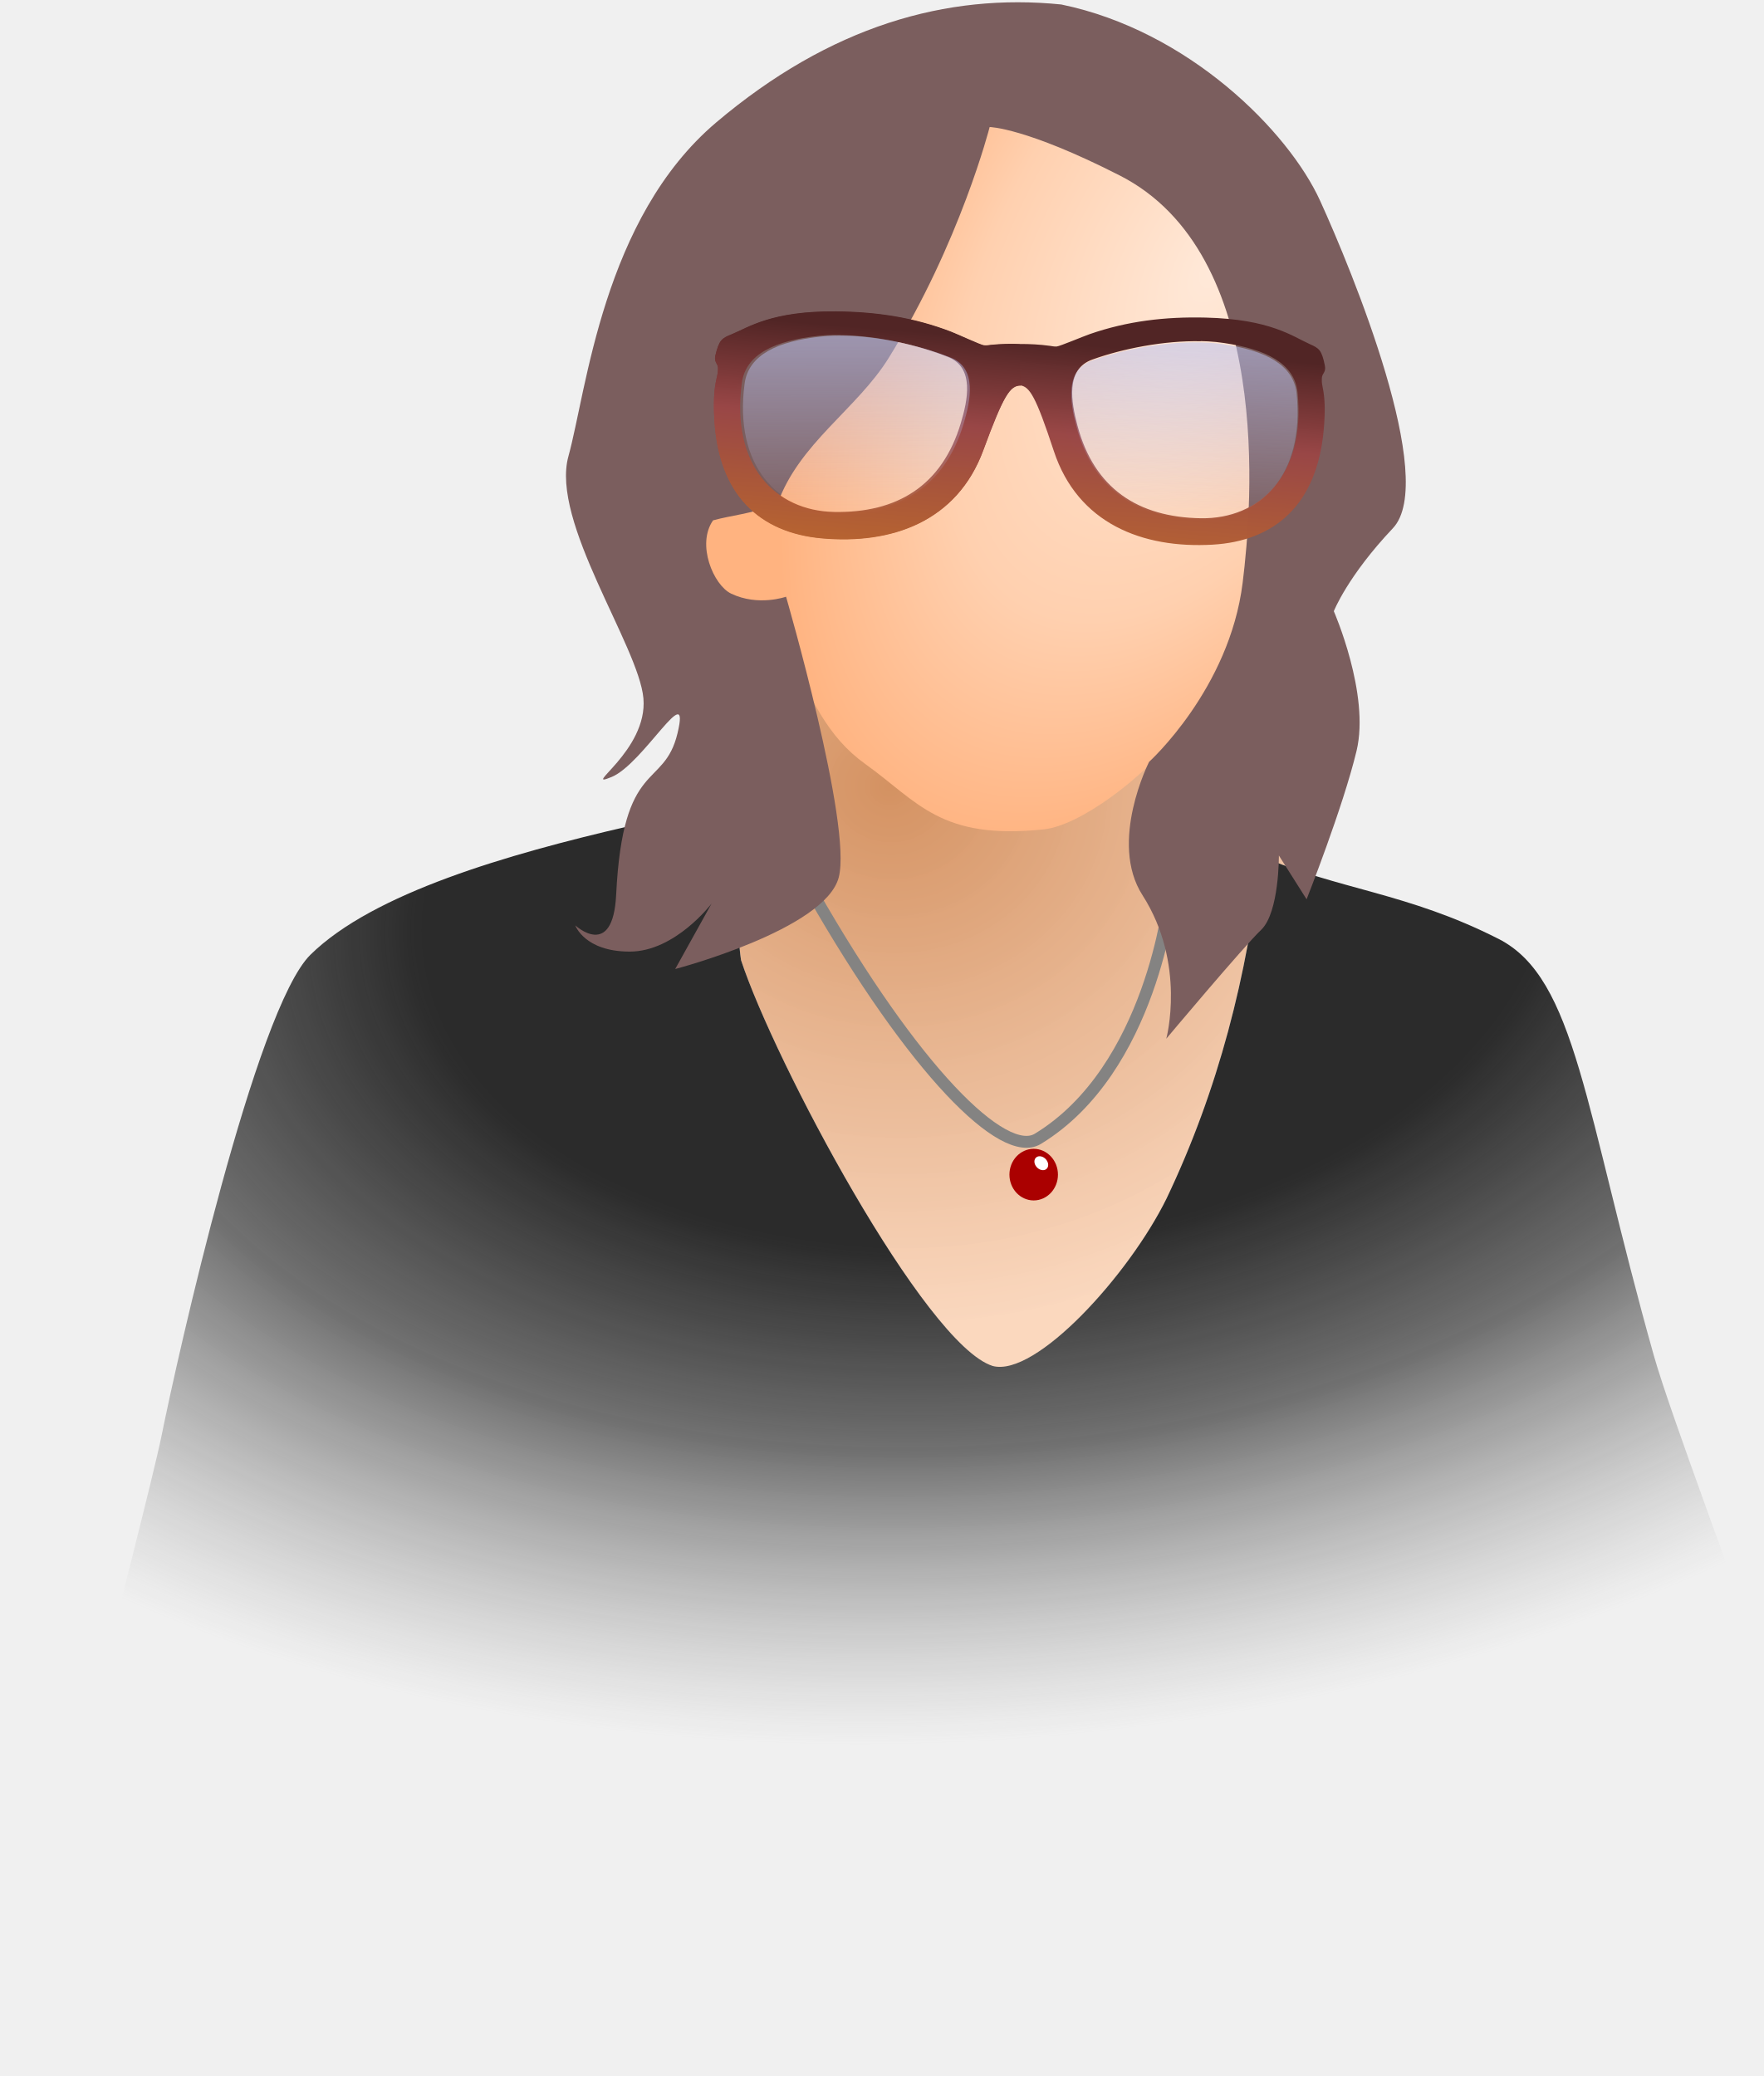
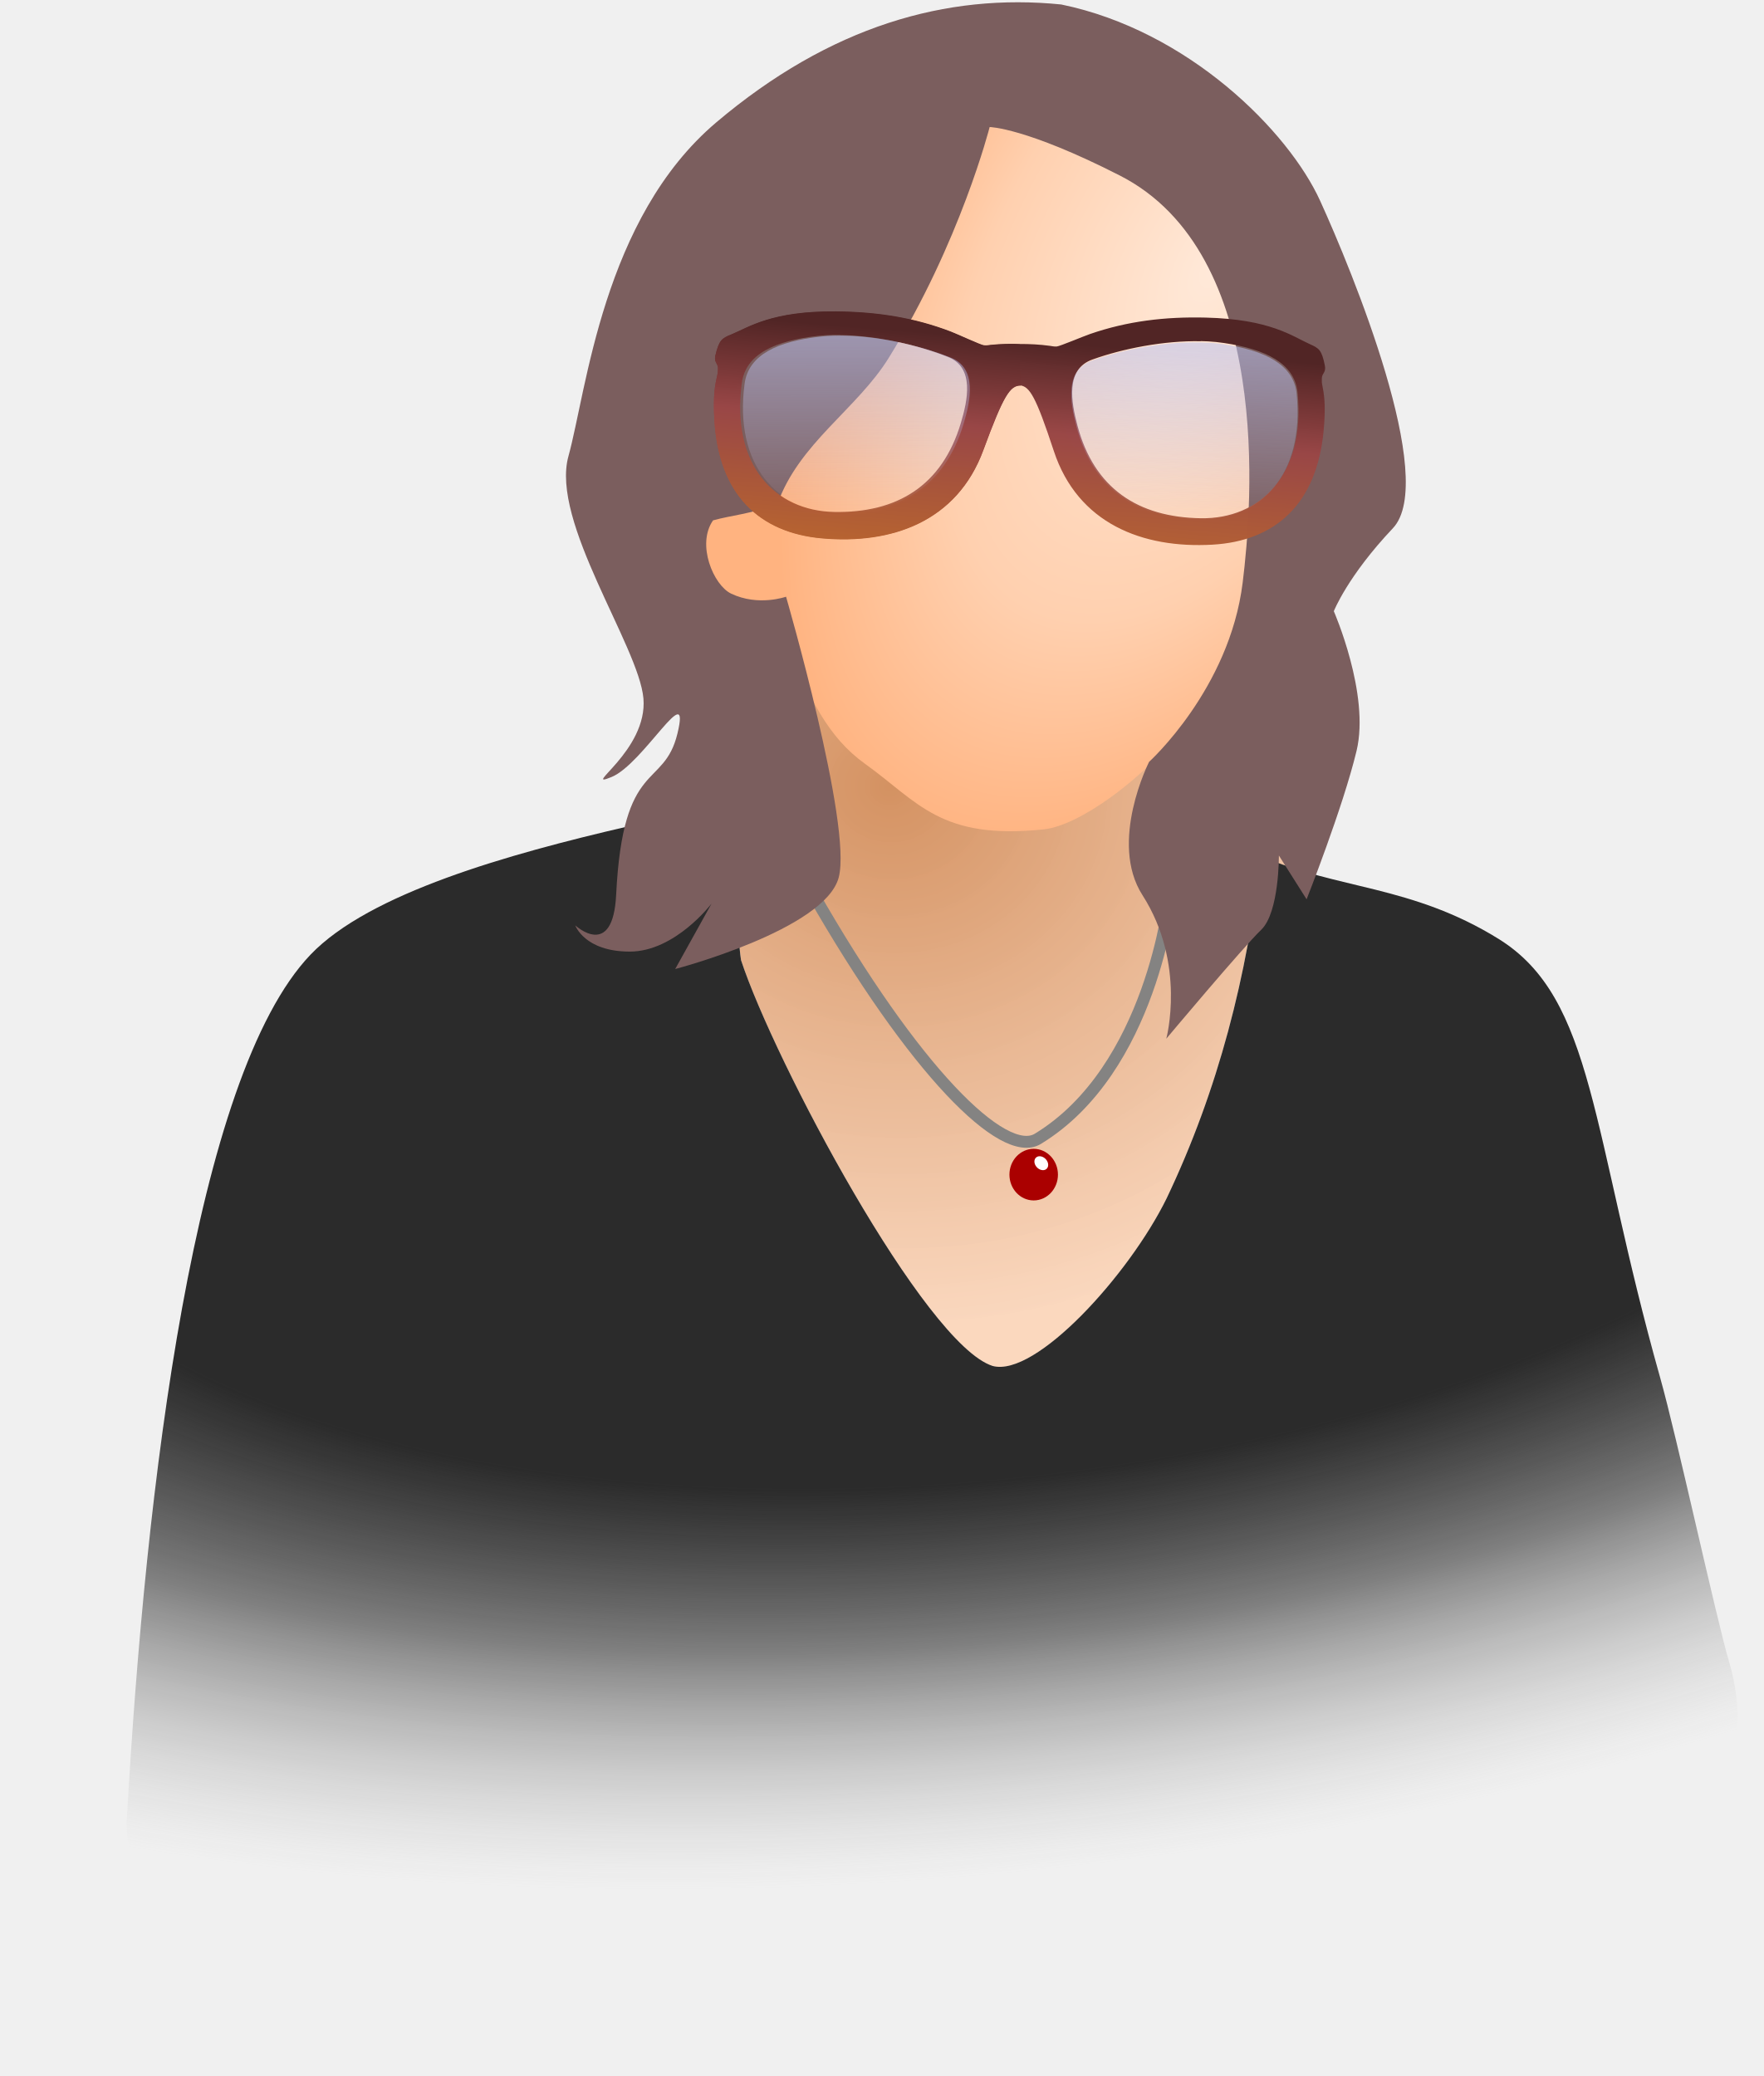
<svg xmlns="http://www.w3.org/2000/svg" xmlns:xlink="http://www.w3.org/1999/xlink" width="107" height="126" viewBox="0 0 28.31 33.337" version="1.1" id="svg2787">
  <defs id="defs2784">
    <linearGradient id="linearGradient15">
      <stop style="stop-color:#b9c2f1;stop-opacity:1;" offset="0" id="stop15" />
      <stop style="stop-color:#b9c2f1;stop-opacity:0;" offset="1" id="stop16" />
    </linearGradient>
    <linearGradient id="linearGradient2">
-       <stop style="stop-color:#252525;stop-opacity:1;" offset="0" id="stop3" />
-       <stop style="stop-color:#252525;stop-opacity:1;" offset="0.384" id="stop5" />
-       <stop style="stop-color:#252525;stop-opacity:0.641;" offset="0.609" id="stop6" />
-       <stop style="stop-color:#7c7c7c;stop-opacity:0;" offset="0.928" id="stop4" />
+       <stop style="stop-color:#252525;stop-opacity:1;" offset="0.488" id="stop3" />
+       <stop style="stop-color:#0c0c0c;stop-opacity:0.517;" offset="0.643" id="stop11" />
+       <stop style="stop-color:#a4a4a4;stop-opacity:0;" offset="0.872" id="stop4" />
    </linearGradient>
    <linearGradient id="linearGradient1">
      <stop style="stop-color:#d49262;stop-opacity:1;" offset="0" id="stop1" />
      <stop style="stop-color:#fbd6bb;stop-opacity:0.943;" offset="1" id="stop2" />
    </linearGradient>
    <linearGradient id="linearGradient26559">
      <stop style="stop-color:#ffe9d9;stop-opacity:1;" offset="0" id="stop26555" />
      <stop style="stop-color:#ffd0af;stop-opacity:1;" offset="0.608" id="stop26563" />
      <stop style="stop-color:#ffb380;stop-opacity:1;" offset="1" id="stop26557" />
    </linearGradient>
    <radialGradient xlink:href="#linearGradient26559" id="radialGradient26561-8-4-3" cx="50.035" cy="10.592" fx="50.035" fy="10.592" r="5.772" gradientTransform="matrix(-0.8382475,1.557086,0.8732686,0.4340991,52.19925,-78.21515)" gradientUnits="userSpaceOnUse" />
    <mask maskUnits="userSpaceOnUse" id="mask10222">
      <circle style="fill:#ffffff;fill-opacity:1;fill-rule:evenodd;stroke-width:0.224" id="circle10224" cx="13.229" cy="14.817" r="11" />
    </mask>
    <radialGradient xlink:href="#linearGradient1" id="radialGradient2" cx="-13.077" cy="15.058" fx="-13.077" fy="15.058" r="5.211" gradientTransform="matrix(-0.3304745,1.612645,-1.746411,-0.3543168,36.25606,39.06761)" gradientUnits="userSpaceOnUse" />
-     <radialGradient xlink:href="#linearGradient2" id="radialGradient4" cx="17.067" cy="14.527" fx="17.067" fy="14.527" r="11.899" gradientTransform="matrix(0.1125153,1.219185,-1.975855,0.1823464,42.61337,-9.04344)" gradientUnits="userSpaceOnUse" />
+     <radialGradient xlink:href="#linearGradient2" id="radialGradient4" cx="17.798" cy="14.6" fx="17.798" fy="14.6" r="11.899" gradientTransform="matrix(0.1584104,1.374936,-2.833336,0.3264371,54.30631,-13.55054)" gradientUnits="userSpaceOnUse" />
    <linearGradient id="linearGradient7">
      <stop style="stop-color:#512525;stop-opacity:1;" offset="0" id="stop7" />
      <stop style="stop-color:#994646;stop-opacity:0.992;" offset="0.425" id="stop9" />
      <stop style="stop-color:#b76331;stop-opacity:0.991;" offset="1" id="stop8" />
    </linearGradient>
    <linearGradient xlink:href="#linearGradient15" id="linearGradient16-2" x1="13.721" y1="5.472" x2="13.785" y2="8.472" gradientUnits="userSpaceOnUse" gradientTransform="translate(-0.4511896,0.5520869)" />
    <linearGradient xlink:href="#linearGradient15" id="linearGradient6" gradientUnits="userSpaceOnUse" gradientTransform="matrix(-1,0,0,1,32.39597,0.5645867)" x1="13.721" y1="5.472" x2="13.785" y2="8.472" />
    <linearGradient xlink:href="#linearGradient7" id="linearGradient3" gradientUnits="userSpaceOnUse" gradientTransform="matrix(0.08882218,-0.01084407,0.02590891,0.09290898,25.56818,11.17824)" x1="-78.831" y1="-70.426" x2="-85.387" y2="-34.024" />
    <linearGradient xlink:href="#linearGradient7" id="linearGradient4" gradientUnits="userSpaceOnUse" gradientTransform="matrix(0.08882218,-0.01084407,0.02590891,0.09290898,25.56818,11.17375)" x1="-78.831" y1="-70.426" x2="-85.387" y2="-34.024" />
  </defs>
  <g id="layer1">
    <path id="path13238-1-2-5-8-1" style="fill:url(#radialGradient2);fill-opacity:1;stroke:#000000;stroke-width:0;stroke-linecap:butt;stroke-linejoin:miter;stroke-dasharray:none;stroke-opacity:1" d="m 12.543,10.854 c -0.051,0.007 -0.081,0.035 -0.076,0.094 0.025,0.306 0.638,1.892 -0.612,3.559 -0.002,0.349 0.007,0.676 0.043,0.914 0.532,1.62 2.951,6.171 4.04,6.517 0.689,0.186 2.186,-1.457 2.792,-2.688 0.831,-1.744 1.301,-3.589 1.514,-5.501 0.219,0.096 0.435,0.173 0.65,0.244 -0.145,-0.295 -0.49,-0.049 -0.873,-1.037 -0.314,-0.808 -0.749,-0.556 -1.377,-1.133 l 0.153,-0.513 c 0,0 -1.064,1.099 -1.342,1.376 -0.263,0.262 -1.031,0.434 -1.957,0.049 -1.05,-0.436 -1.77,-1.177 -1.946,-1.369 -0.143,-0.156 -0.786,-0.54 -1.008,-0.511 z" />
    <path style="fill:url(#radialGradient26561-8-4-3);fill-opacity:1;stroke:#000000;stroke-width:0;stroke-linecap:butt;stroke-linejoin:miter;stroke-dasharray:none;stroke-opacity:1" d="m 19.017,3.034 c 0.569,0.815 1.06,2.322 1.102,3.991 0.043,1.713 -0.05,3.269 -1.225,4.776 -0.556,0.713 -1.564,1.458 -2.134,1.517 -1.665,0.175 -2.016,-0.44 -2.869,-1.051 -0.601,-0.431 -0.88,-1.041 -1.265,-1.927 -0.09,-0.208 -0.146,-0.219 -0.236,-0.442 -0.037,-0.091 -0.061,-0.068 -0.371,-0.03 -0.192,0.023 -1.235,-1.27 -1.309,-1.647 -0.05,-0.257 1.638,-0.247 1.685,-0.386 0.498,-1.494 1.079,-1.182 1.222,-1.93 0.142,-0.747 1.031,-3.116 2.144,-3.948 1.389,0.128 2.332,0.261 3.256,1.076 z" id="path12892-7-4-9-0-9" />
-     <path id="path3866-5-8-8-7" mask="none" style="fill:url(#radialGradient4);fill-opacity:0.973;stroke:#000000;stroke-width:0;stroke-linecap:butt;stroke-linejoin:miter;stroke-dasharray:none;stroke-opacity:0" d="m 11.966,12.446 c 0,0 -0.2,0.435 -1.897,0.828 -1.906,0.442 -4.075,1.064 -5.084,2.057 -0.883,0.869 -2.134,6.45 -2.387,7.705 -0.132,0.657 -0.814,3.277 -0.976,3.979 -1.739,7.545 29.064,8 26.564,-0.543 -0.219,-0.75 -1.361,-3.745 -1.631,-4.702 -1.116,-3.96 -1.247,-6.057 -2.492,-6.692 -1.463,-0.745 -2.591,-0.795 -3.819,-1.332 -0.213,1.912 -0.682,3.757 -1.514,5.501 -0.606,1.231 -2.103,2.874 -2.792,2.688 -1.089,-0.346 -3.508,-4.897 -4.04,-6.517 -0.133,-0.881 0.068,-2.974 0.068,-2.974 z" />
+     <path id="path3866-5-8-8-7" mask="none" style="fill:url(#radialGradient4);fill-opacity:0.973;stroke:#000000;stroke-width:0;stroke-linecap:butt;stroke-linejoin:miter;stroke-dasharray:none;stroke-opacity:0" d="m 11.966,12.446 c 0,0 -0.2,0.435 -1.897,0.828 -1.906,0.442 -4.141,1.069 -5.084,2.057 -1.865,1.954 -2.648,8.553 -2.946,13.84 -0.362,6.418 28.082,5.579 25.723,-2.487 -0.219,-0.75 -0.837,-3.607 -1.107,-4.564 -1.116,-3.96 -1.047,-6.082 -2.592,-7.042 -1.395,-0.866 -2.591,-0.795 -3.819,-1.332 -0.213,1.912 -0.682,3.757 -1.514,5.501 -0.606,1.231 -2.103,2.874 -2.792,2.688 -1.089,-0.346 -3.508,-4.897 -4.04,-6.517 -0.133,-0.881 0.068,-2.974 0.068,-2.974 z" />
    <path style="fill:none;stroke:#848382;stroke-width:0.191;stroke-linecap:round;stroke-linejoin:miter;stroke-dasharray:none;stroke-opacity:1" d="m 18.782,14.398 c 0,0 -0.285,2.775 -2.119,3.89 -0.55,0.334 -1.983,-1.086 -3.624,-3.96" id="path27717-0-1-6" />
    <path style="fill:#7b5e5e;fill-opacity:1;stroke:#000000;stroke-width:0;stroke-linecap:butt;stroke-linejoin:miter;stroke-dasharray:none;stroke-opacity:1" d="m 17.04,0.072 c 2.042,0.421 3.647,2.033 4.157,3.154 0.511,1.121 1.896,4.486 1.167,5.257 -0.729,0.771 -0.948,1.332 -0.948,1.332 0,0 0.584,1.332 0.365,2.243 -0.219,0.911 -0.802,2.383 -0.802,2.383 l -0.445,-0.703 c 0,0 0.007,0.913 -0.284,1.193 -0.292,0.28 -1.524,1.749 -1.524,1.749 0,0 0.326,-1.2 -0.382,-2.305 -0.548,-0.854 0.106,-2.141 0.106,-2.141 0,0 1.29,-1.167 1.502,-2.874 0.157,-1.26 0.486,-5.287 -1.971,-6.541 -1.514,-0.773 -2.091,-0.779 -2.091,-0.779 0,0 -0.47,1.851 -1.621,3.708 -0.509,0.821 -1.445,1.374 -1.787,2.348 -0.468,0.166 -0.727,0.176 -1.033,0.26 -0.27,0.386 0.007,1.04 0.289,1.176 0.438,0.21 0.883,0.05 0.883,0.05 0,0 1.065,3.666 0.846,4.507 -0.219,0.841 -2.626,1.472 -2.626,1.472 l 0.584,-1.051 c 0,0 -0.584,0.771 -1.313,0.771 -0.729,0 -0.875,-0.421 -0.875,-0.421 0,0 0.604,0.562 0.656,-0.491 0.109,-2.208 0.766,-1.682 0.985,-2.593 0.219,-0.911 -0.547,0.491 -1.058,0.701 -0.511,0.21 0.584,-0.421 0.511,-1.262 C 10.257,10.375 8.835,8.377 9.127,7.326 9.418,6.275 9.679,3.506 11.502,1.964 13.326,0.422 15.193,-0.115 17.04,0.072 Z" id="path26059-6-5-7" />
    <g id="g27721-2-8-1" transform="matrix(-0.7293479,0,0,0.7008505,57.45005,-1.361196)" style="stroke-width:1.009">
      <ellipse style="fill:#aa0000;fill-opacity:1;fill-rule:evenodd;stroke-width:0.267" id="path11936-3-7-4-3-1" cx="56.013" cy="28.856" rx="0.534" ry="0.591" />
      <ellipse style="fill:#ffffff;fill-rule:evenodd;stroke-width:0.267" id="path12898-2-3-7-8-0" cx="61.474" cy="-12.193" rx="0.135" ry="0.174" transform="matrix(0.7845642,0.6200476,-0.6245485,0.780986,0,0)" />
    </g>
    <g id="g6" transform="rotate(0.965443,49.67399,31.13985)">
      <g id="g16-4" transform="translate(-0.4706588,0.5554823)">
        <path id="path1-1-90" style="fill:url(#linearGradient3);fill-opacity:1;stroke:#777777;stroke-width:0;stroke-linecap:round" d="m 13.461,5.064 c -1.038,0.008 -1.4,0.279 -1.678,0.398 -0.147,0.063 -0.193,0.088 -0.249,0.34 -0.025,0.112 0.044,0.123 0.045,0.204 0.001,0.081 -0.006,0.095 -0.022,0.176 -0.026,0.125 -0.048,0.302 -0.022,0.653 0.089,1.203 0.756,1.799 1.754,1.873 1.122,0.083 2.169,-0.301 2.573,-1.461 0.314,-0.901 0.413,-1.042 0.581,-1.046 l -0.032,-0.662 c -0.133,-0.004 -0.285,3.094e-4 -0.461,0.022 -0.035,0.004 -0.06,0.013 -0.109,0.008 -0.048,-0.004 -0.418,-0.168 -0.529,-0.209 -0.595,-0.217 -1.195,-0.3 -1.853,-0.295 z m 0.066,0.329 c 0.61,-0.002 1.297,0.147 1.789,0.333 0.458,0.166 0.345,0.722 0.238,1.1 -0.295,1.047 -1.035,1.512 -2.08,1.511 -0.979,-0.002 -1.728,-0.747 -1.569,-2.116 0.057,-0.49 0.55,-0.713 1.236,-0.803 0.086,-0.011 0.174,-0.019 0.266,-0.022 0.04,-0.002 0.08,-0.002 0.121,-0.003 z" />
        <path id="path1-1-6-0" style="fill:url(#linearGradient4);fill-opacity:1;stroke:#777777;stroke-width:0;stroke-linecap:round" d="m 13.461,5.059 c -1.038,0.008 -1.4,0.279 -1.678,0.398 -0.147,0.063 -0.193,0.088 -0.249,0.34 -0.025,0.112 0.044,0.123 0.045,0.204 0.001,0.081 -0.006,0.095 -0.022,0.176 -0.026,0.125 -0.048,0.302 -0.022,0.653 0.089,1.203 0.756,1.799 1.754,1.873 1.122,0.083 2.169,-0.301 2.573,-1.461 0.304,-0.873 0.407,-1.033 0.566,-1.045 0.159,0.012 0.261,0.172 0.565,1.045 0.404,1.16 1.452,1.544 2.573,1.461 0.998,-0.074 1.666,-0.67 1.754,-1.873 0.026,-0.351 0.003,-0.528 -0.022,-0.653 -0.017,-0.081 -0.023,-0.095 -0.022,-0.176 0.001,-0.081 0.07,-0.092 0.045,-0.204 C 21.267,5.545 21.221,5.52 21.074,5.457 20.796,5.338 20.434,5.067 19.396,5.059 h -5.17e-4 c -0.658,-0.005 -1.258,0.078 -1.853,0.295 -0.11,0.04 -0.48,0.204 -0.529,0.209 -0.048,0.004 -0.074,-0.004 -0.109,-0.008 -0.169,-0.021 -0.346,-0.025 -0.477,-0.022 -0.132,-0.003 -0.308,0.001 -0.478,0.022 -0.035,0.004 -0.06,0.013 -0.109,0.008 -0.048,-0.004 -0.418,-0.168 -0.529,-0.209 C 14.718,5.137 14.118,5.054 13.461,5.059 Z m 0.073,0.379 c 0.589,-0.002 1.254,0.142 1.729,0.321 0.442,0.16 0.332,0.697 0.229,1.062 -0.285,1.011 -1,1.461 -2.01,1.459 -0.946,-0.002 -1.669,-0.721 -1.516,-2.044 0.055,-0.473 0.531,-0.688 1.194,-0.776 0.083,-0.011 0.169,-0.018 0.257,-0.022 0.039,-0.001 0.077,-0.002 0.116,-0.002 z m 5.789,0 c 0.039,1.5e-4 0.078,5.87e-4 0.116,0.002 0.088,0.003 0.174,0.011 0.257,0.022 0.663,0.087 1.139,0.302 1.194,0.776 0.153,1.322 -0.57,2.042 -1.516,2.044 -1.01,0.002 -1.725,-0.448 -2.01,-1.459 -0.103,-0.366 -0.213,-0.902 0.229,-1.062 0.475,-0.18 1.14,-0.324 1.729,-0.321 z" />
      </g>
      <path style="opacity:0.55;fill:url(#linearGradient16-2);fill-opacity:1;stroke:#777777;stroke-width:0;stroke-linecap:round" d="m 12.991,6.005 c 0.616,-0.024 1.338,0.127 1.845,0.319 0.442,0.16 0.333,0.697 0.23,1.062 -0.285,1.011 -1,1.461 -2.01,1.459 -0.946,-0.002 -1.669,-0.721 -1.516,-2.044 0.055,-0.473 0.531,-0.689 1.194,-0.776 0.083,-0.011 0.169,-0.018 0.257,-0.021 z" id="path6-0-8" />
      <path style="opacity:0.55;fill:url(#linearGradient6);fill-opacity:1;stroke:#777777;stroke-width:0;stroke-linecap:round" d="m 18.954,6.017 c -0.616,-0.024 -1.338,0.127 -1.845,0.319 -0.442,0.16 -0.333,0.697 -0.23,1.062 0.285,1.011 1,1.461 2.01,1.459 0.946,-0.002 1.669,-0.721 1.516,-2.044 -0.055,-0.473 -0.531,-0.689 -1.194,-0.776 -0.083,-0.011 -0.169,-0.018 -0.257,-0.021 z" id="path6-0-5" />
    </g>
  </g>
</svg>
